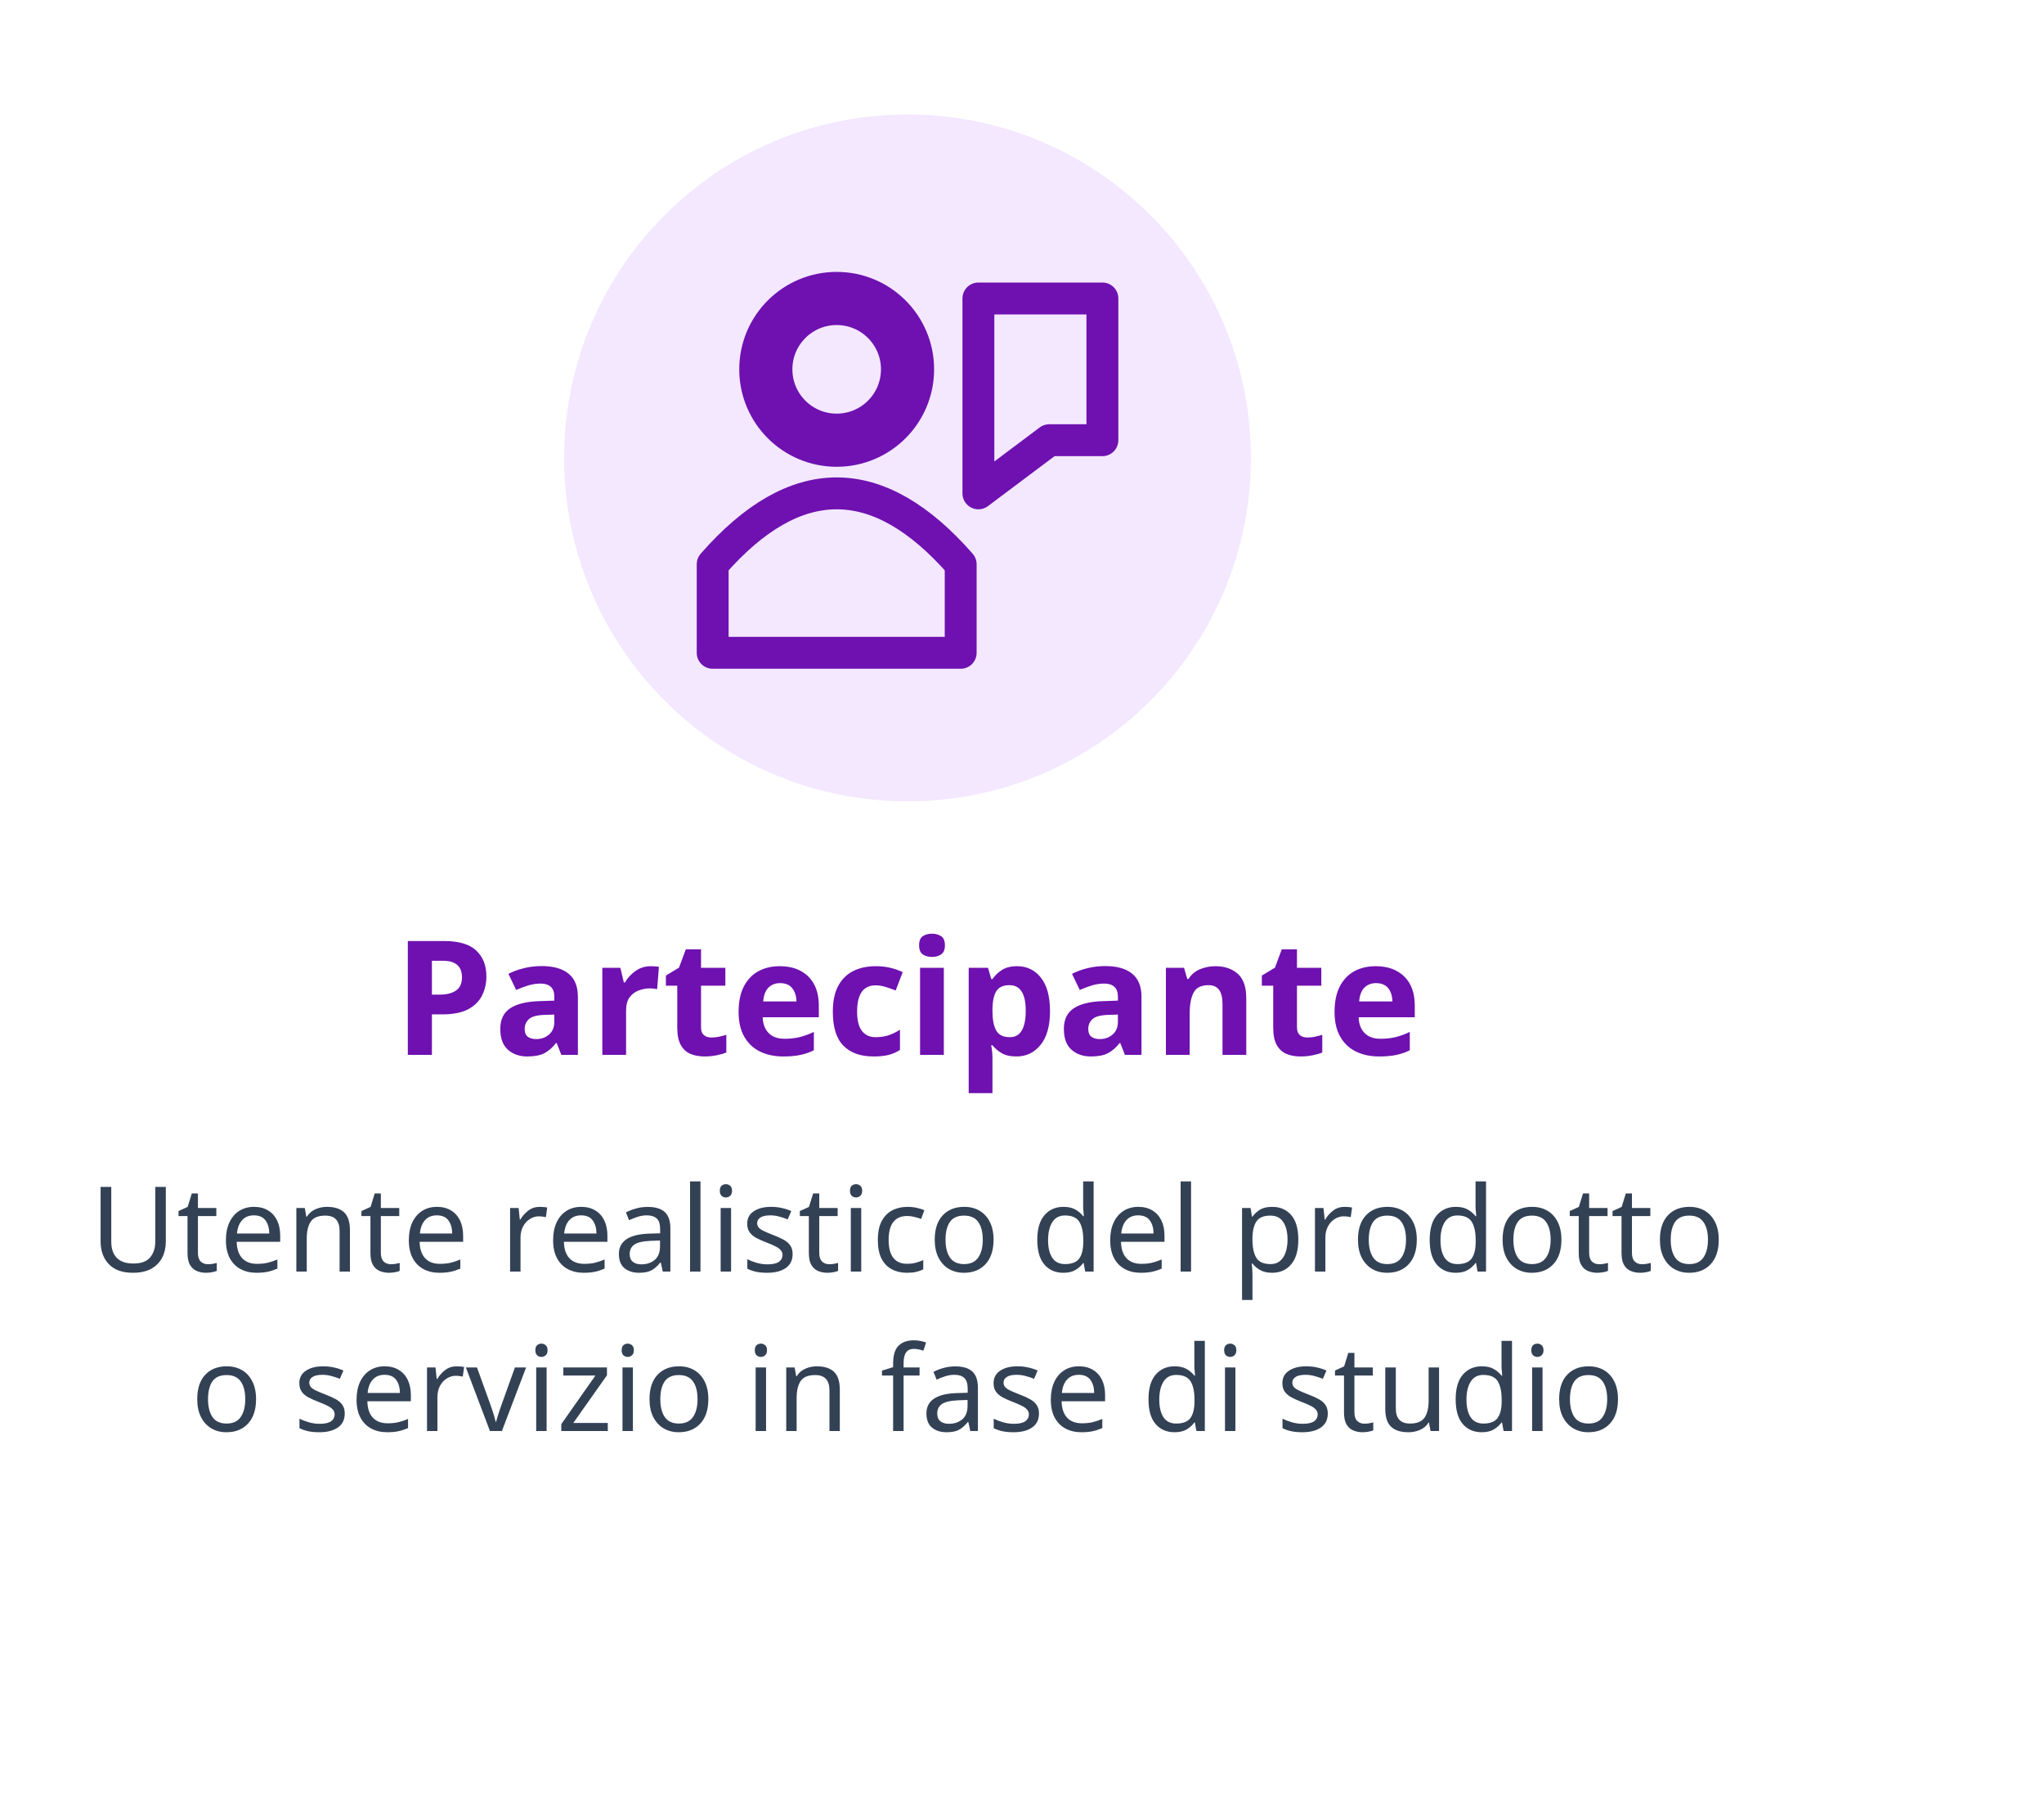
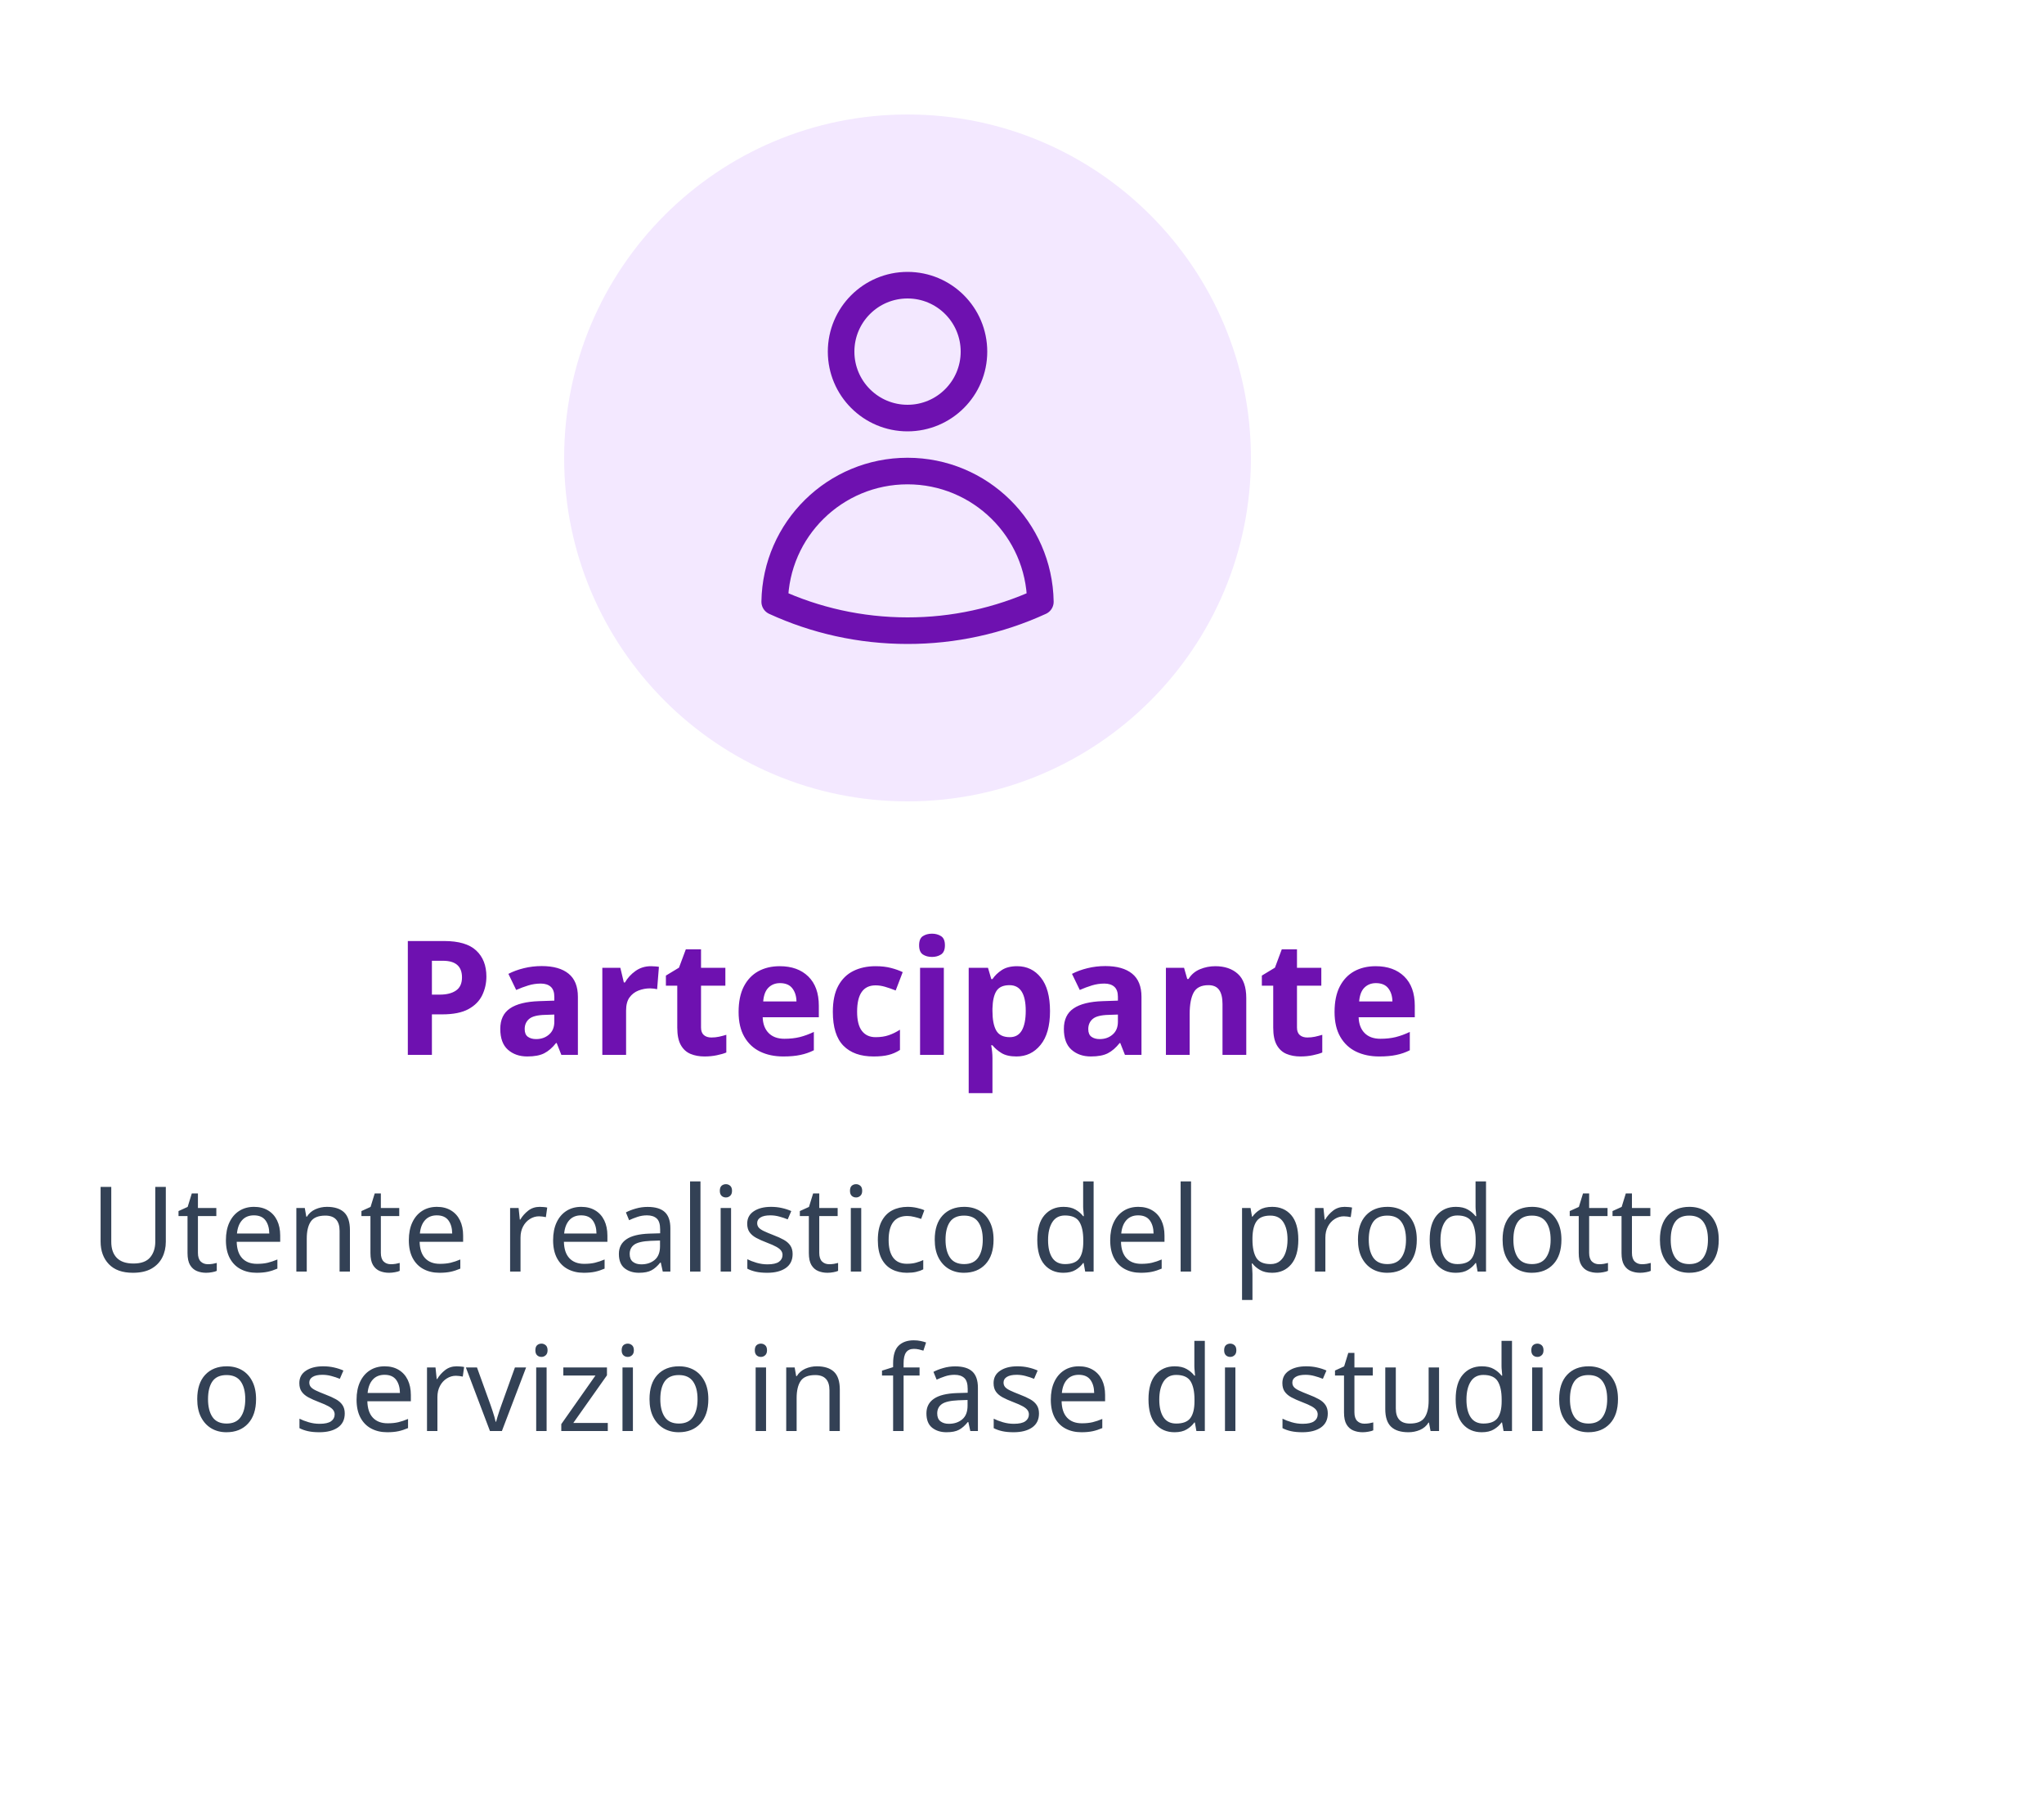
<svg xmlns="http://www.w3.org/2000/svg" width="500" height="440" viewBox="0 0 500 440" role="img">
  <defs>
    <marker id="arrow" markerWidth="9" markerHeight="9" refX="8" refY="4" orient="auto" markerUnits="userSpaceOnUse">
      <path d="M 0 0 L 8 4 L 0 8" fill="none" stroke="#6e11b0" stroke-width="2" />
    </marker>
    <marker id="green-arrow" markerWidth="9" markerHeight="9" refX="8" refY="4" orient="auto" markerUnits="userSpaceOnUse">
      <path d="M 0 0 L 8 4 L 0 8" fill="none" stroke="#1a6018" stroke-width="2" />
    </marker>
  </defs>
  <circle cx="222" cy="112" r="84" fill="#f3e8ff" />
-   <g transform="translate(170 60) scale(4.333333)">
-     <circle cx="8" cy="7" r="4" fill="none" stroke="#6e11b0" stroke-width="3" />
-     <path d="M 1 23 v -5 q 7 -8 14 0 v 5 Z M 16 3 h 7 v 8 h -3 l -4 3 Z" stroke="#6e11b0" stroke-width="1.8" fill="none" stroke-linecap="round" stroke-linejoin="round" />
+   <g data-heroicon="user" transform="translate(170 60) scale(4.333333)">
+     <path d="M15.75 6a3.75 3.75 0 1 1-7.5 0 3.75 3.75 0 0 1 7.5 0ZM4.501 20.118a7.5 7.5 0 0 1 14.998 0A17.933 17.933 0 0 1 12 21.75c-2.676 0-5.216-.584-7.499-1.632Z" stroke="#6e11b0" stroke-width="1.5" fill="none" stroke-linecap="round" stroke-linejoin="round" />
  </g>
  <text x="222" y="258" font-size="39" font-weight="700" fill="#6e11b0" text-anchor="middle" font-family="Nunito Sans">Partecipante</text>
  <text x="222" y="311" font-size="29" font-weight="400" fill="#334155" text-anchor="middle" font-family="Nunito Sans">Utente realistico del prodotto</text>
  <text x="222" y="350" font-size="29" font-weight="400" fill="#334155" text-anchor="middle" font-family="Nunito Sans">o servizio in fase di studio</text>
</svg>
